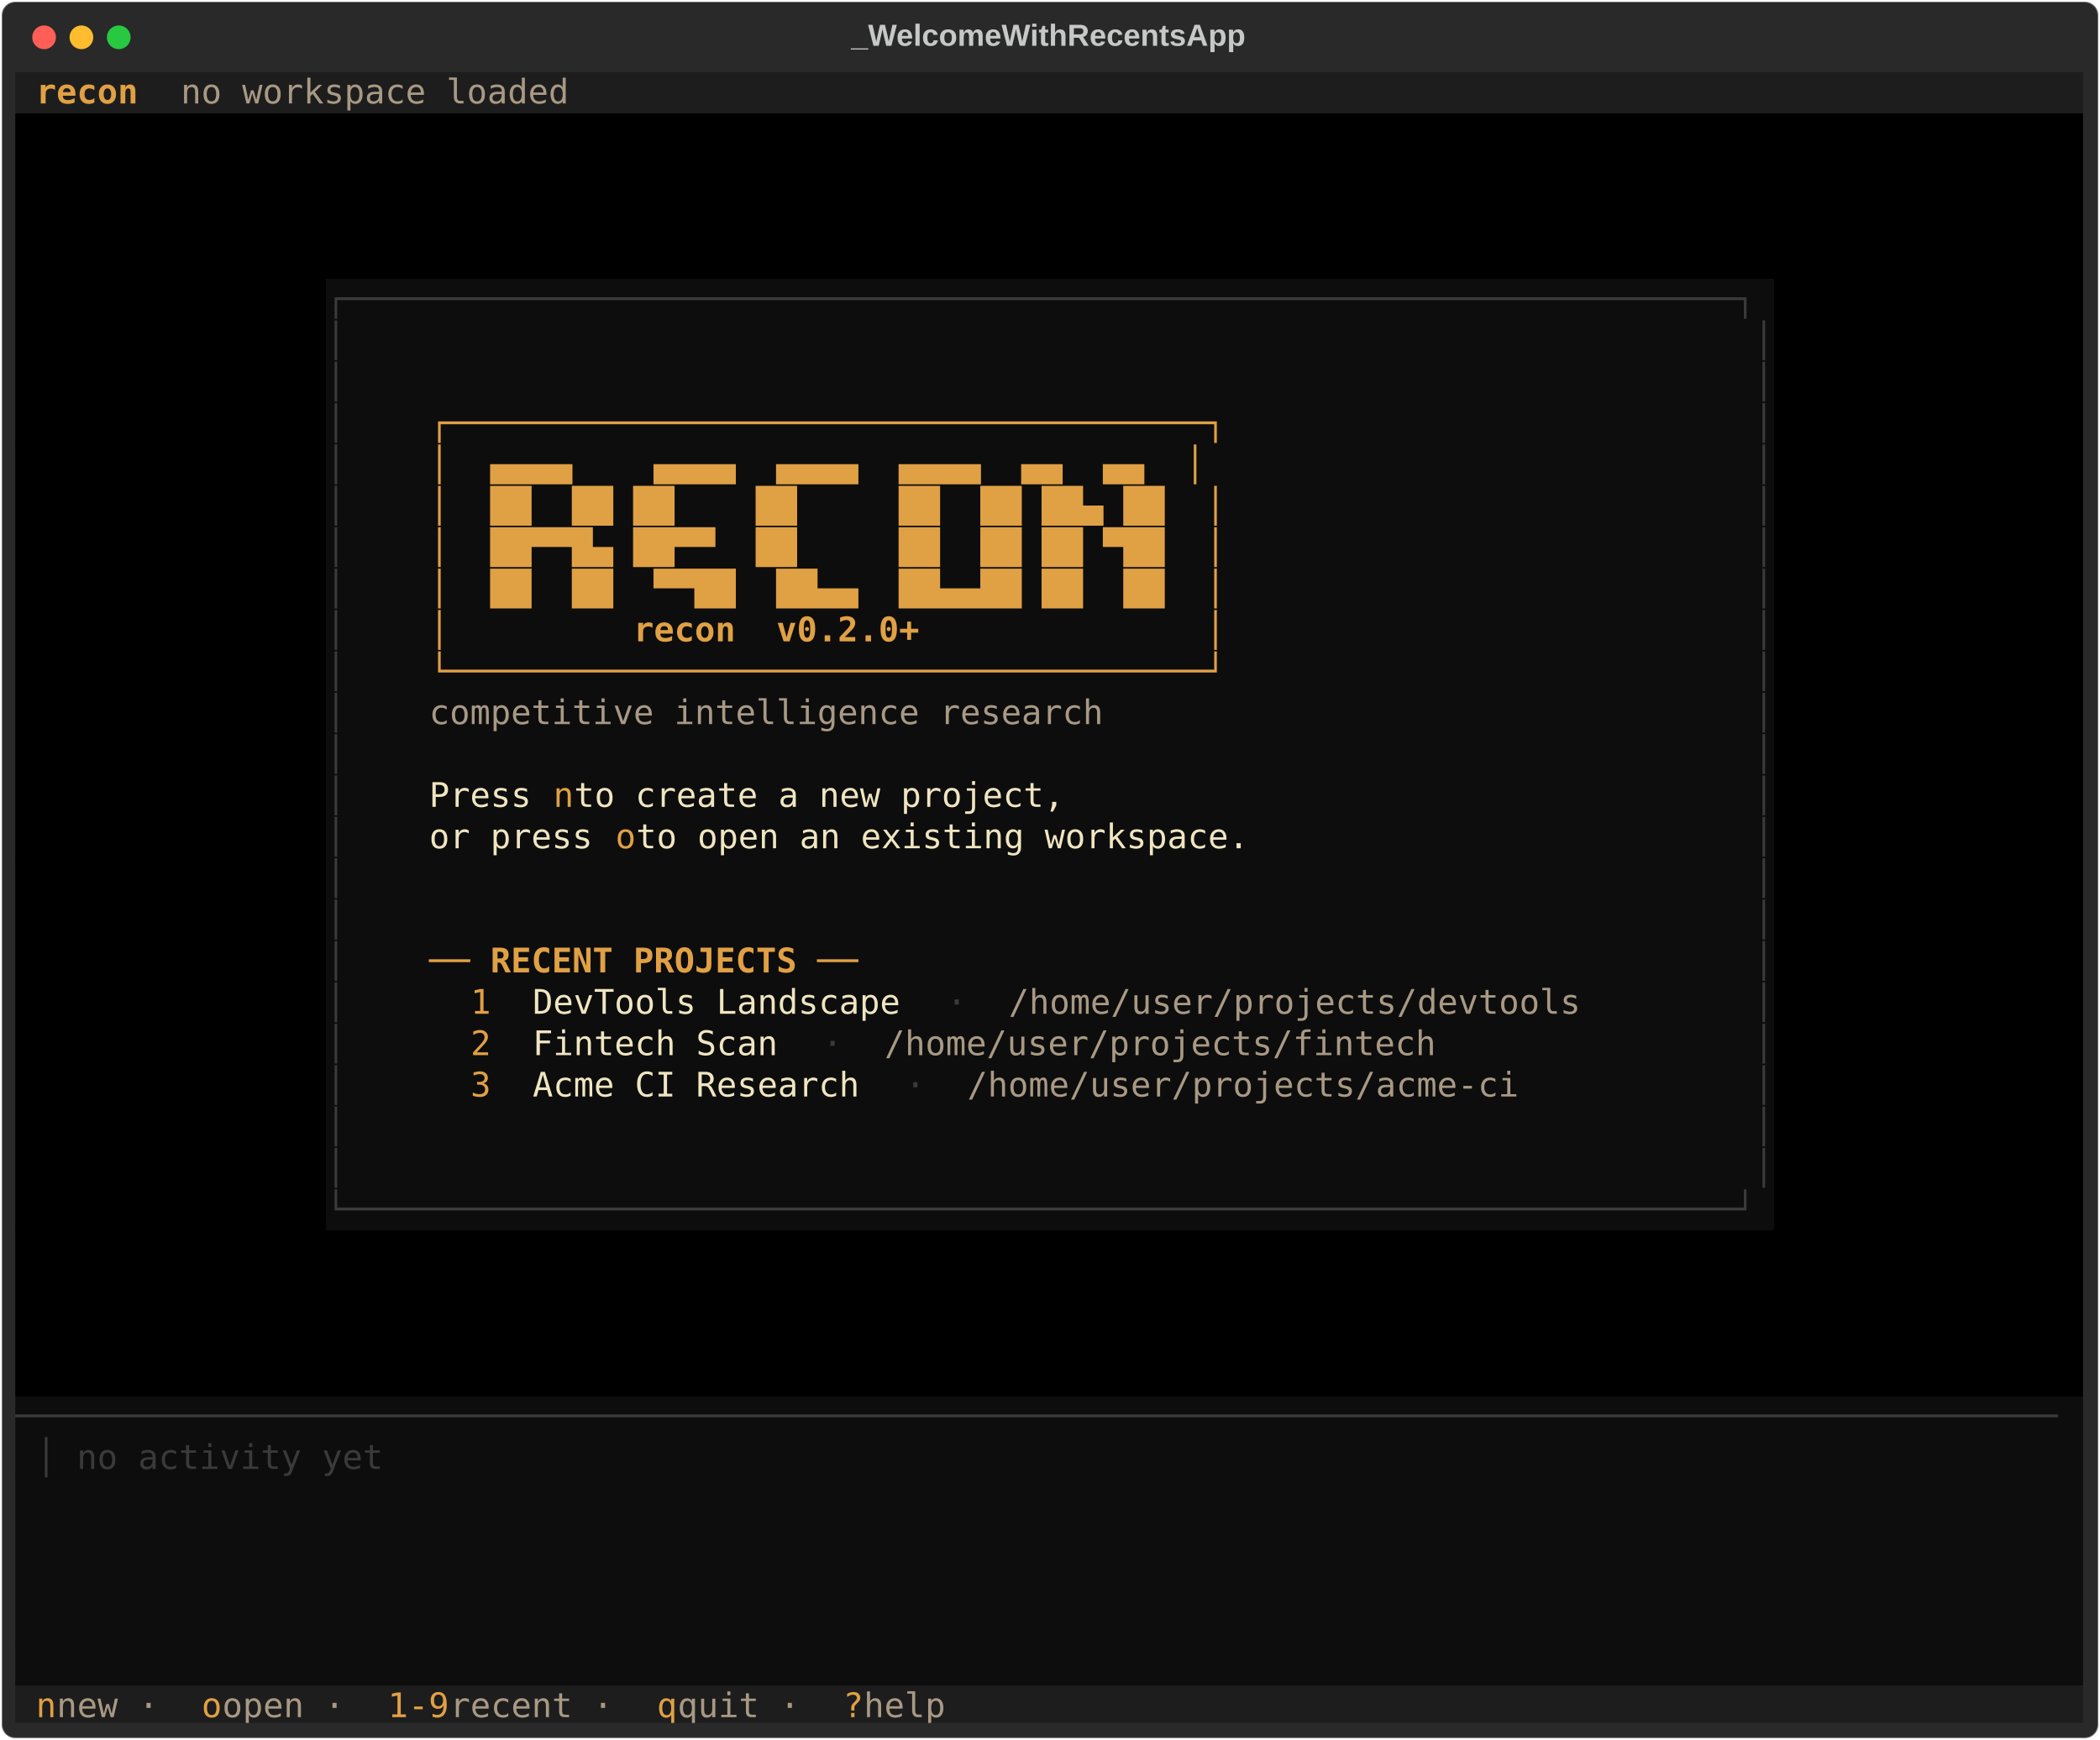
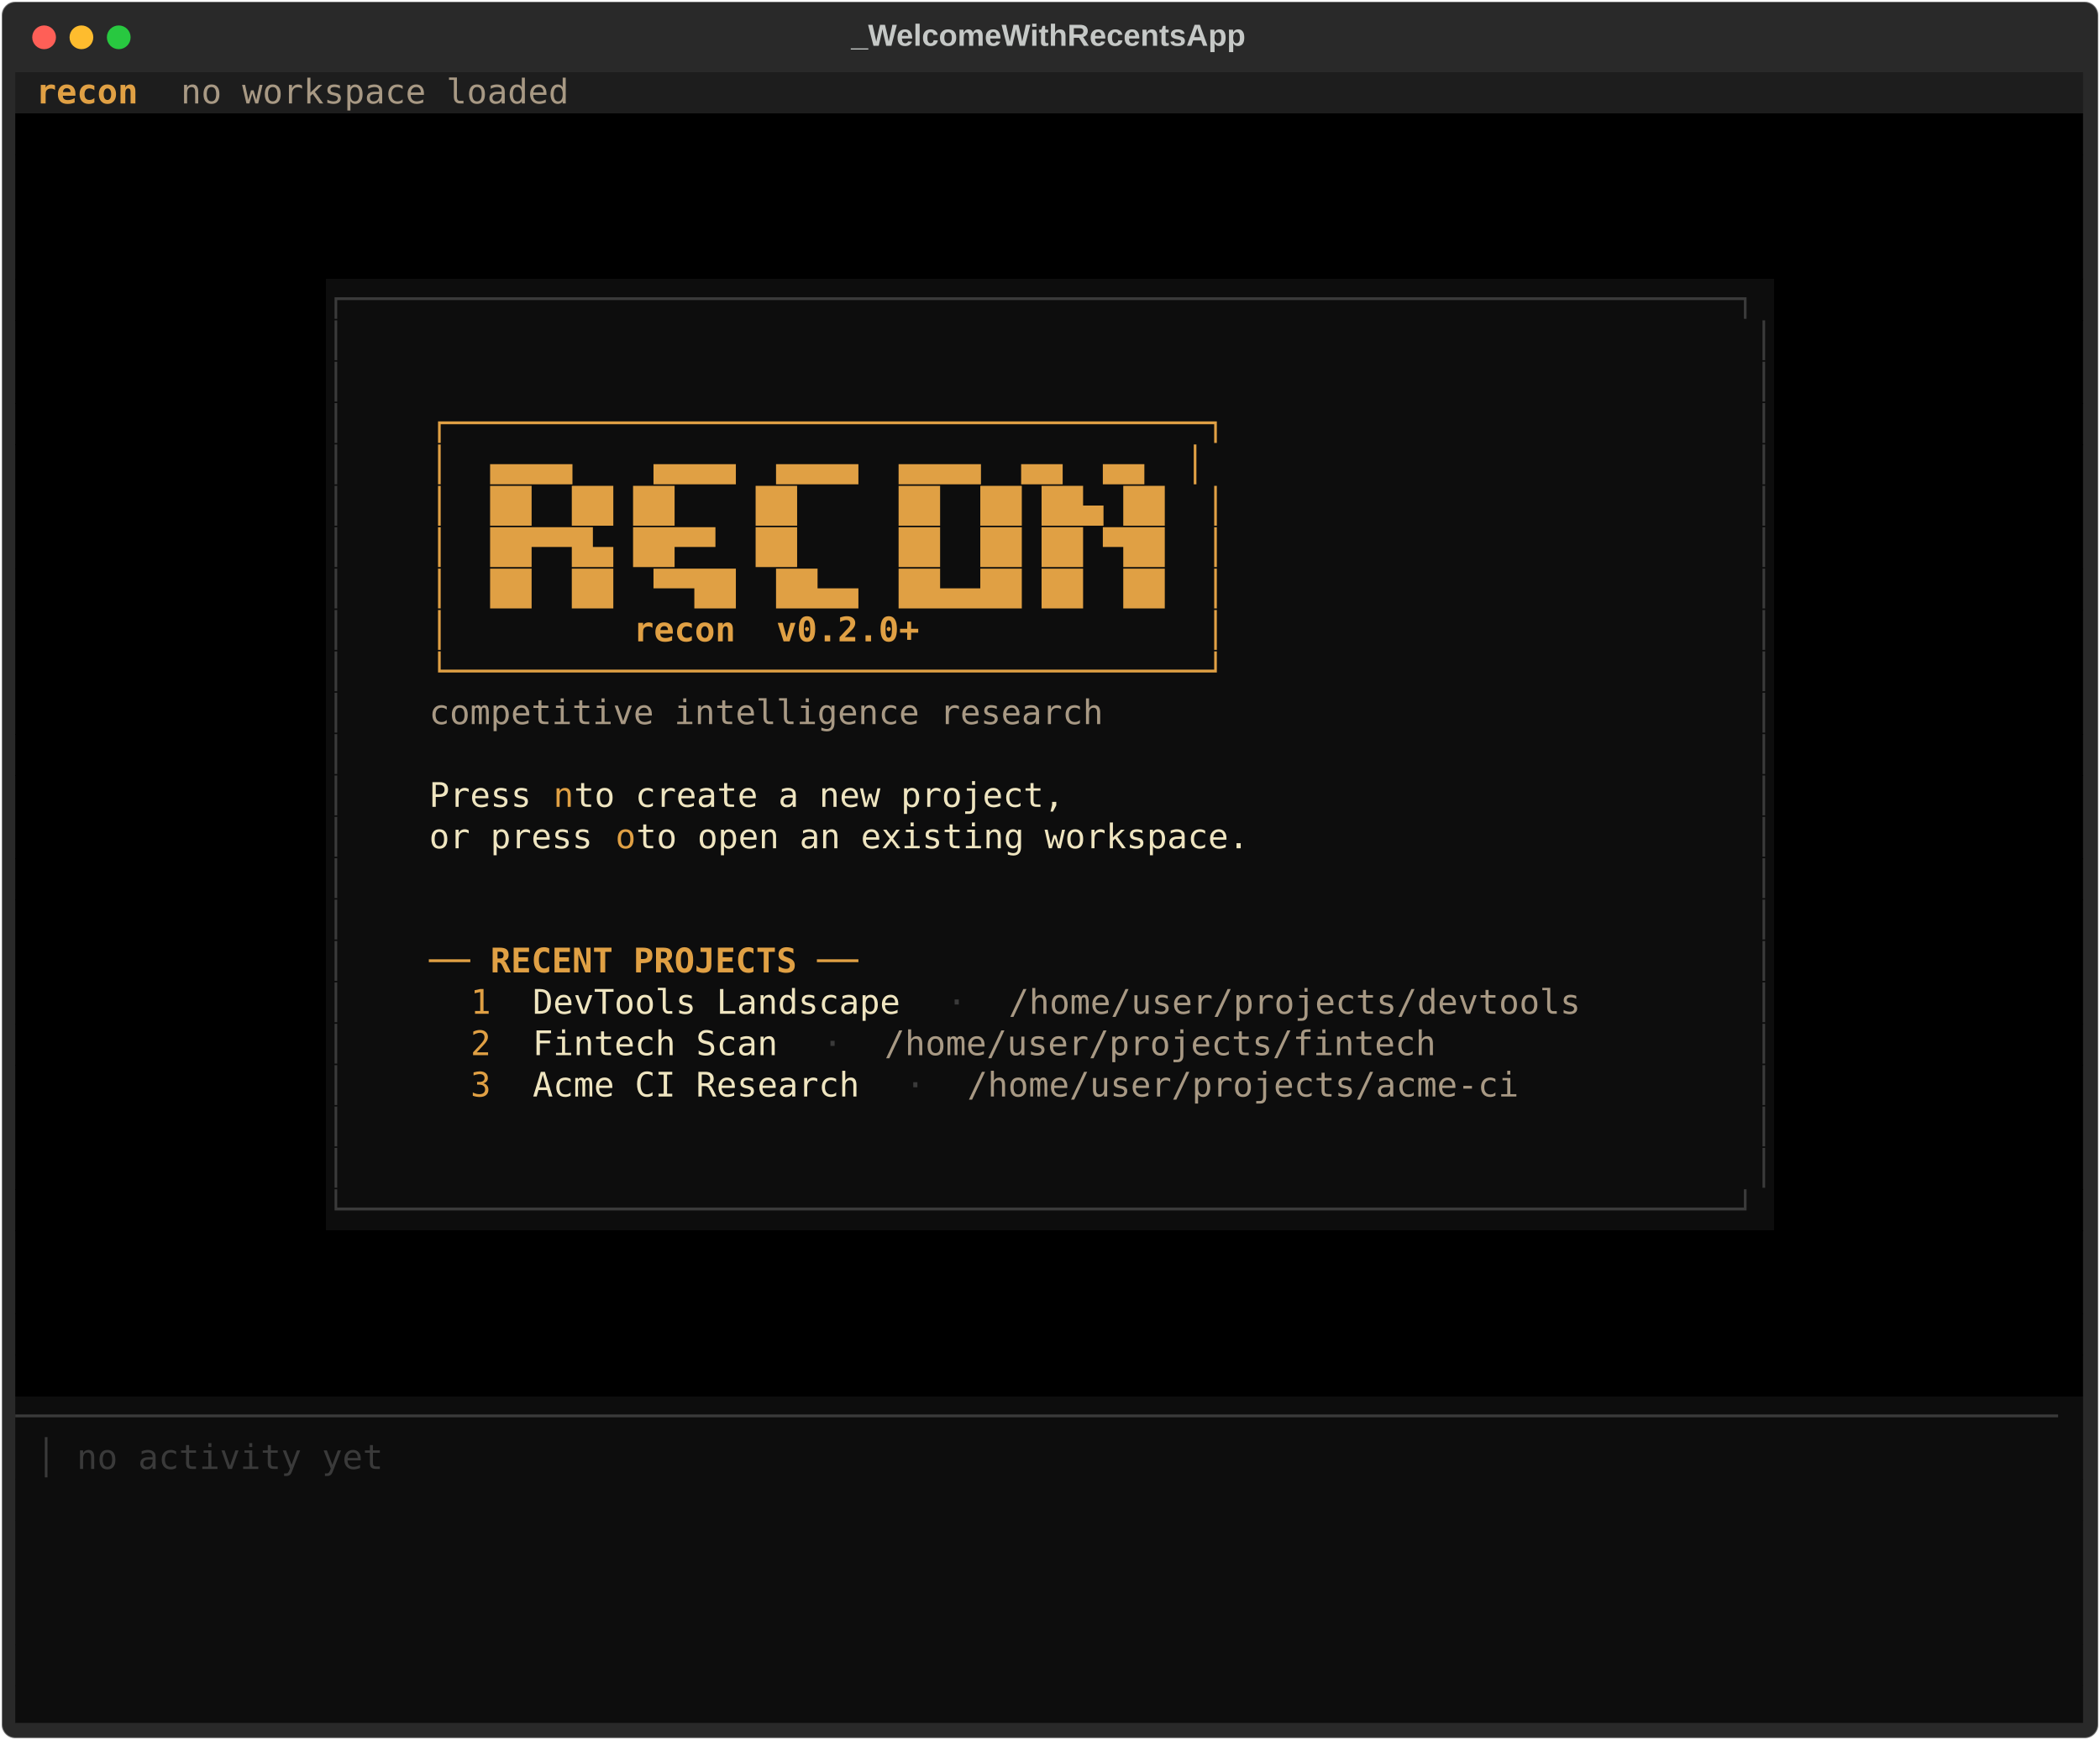
<svg xmlns="http://www.w3.org/2000/svg" class="rich-terminal" viewBox="0 0 1238 1026.0">
  <style>

    @font-face {
        font-family: "Fira Code";
        src: local("FiraCode-Regular"),
                url("https://cdnjs.cloudflare.com/ajax/libs/firacode/6.2.0/woff2/FiraCode-Regular.woff2") format("woff2"),
                url("https://cdnjs.cloudflare.com/ajax/libs/firacode/6.2.0/woff/FiraCode-Regular.woff") format("woff");
        font-style: normal;
        font-weight: 400;
    }
    @font-face {
        font-family: "Fira Code";
        src: local("FiraCode-Bold"),
                url("https://cdnjs.cloudflare.com/ajax/libs/firacode/6.2.0/woff2/FiraCode-Bold.woff2") format("woff2"),
                url("https://cdnjs.cloudflare.com/ajax/libs/firacode/6.2.0/woff/FiraCode-Bold.woff") format("woff");
        font-style: bold;
        font-weight: 700;
    }

    .terminal-matrix {
        font-family: Fira Code, monospace;
        font-size: 20px;
        line-height: 24.4px;
        font-variant-east-asian: full-width;
    }

    .terminal-title {
        font-size: 18px;
        font-weight: bold;
        font-family: arial;
    }

    .terminal-r1 { fill: #c5c8c6 }
.terminal-r2 { fill: #e0a044;font-weight: bold }
.terminal-r3 { fill: #efe5c0 }
.terminal-r4 { fill: #a89984 }
.terminal-r5 { fill: #3a3a3a }
.terminal-r6 { fill: #e0a044 }
    </style>
  <defs>
    <clipPath id="terminal-clip-terminal">
      <rect x="0" y="0" width="1219.0" height="975.0" />
    </clipPath>
    <clipPath id="terminal-line-0">
      <rect x="0" y="1.5" width="1220" height="24.65" />
    </clipPath>
    <clipPath id="terminal-line-1">
      <rect x="0" y="25.9" width="1220" height="24.65" />
    </clipPath>
    <clipPath id="terminal-line-2">
      <rect x="0" y="50.3" width="1220" height="24.65" />
    </clipPath>
    <clipPath id="terminal-line-3">
      <rect x="0" y="74.7" width="1220" height="24.65" />
    </clipPath>
    <clipPath id="terminal-line-4">
      <rect x="0" y="99.1" width="1220" height="24.65" />
    </clipPath>
    <clipPath id="terminal-line-5">
      <rect x="0" y="123.5" width="1220" height="24.65" />
    </clipPath>
    <clipPath id="terminal-line-6">
      <rect x="0" y="147.9" width="1220" height="24.65" />
    </clipPath>
    <clipPath id="terminal-line-7">
      <rect x="0" y="172.3" width="1220" height="24.65" />
    </clipPath>
    <clipPath id="terminal-line-8">
      <rect x="0" y="196.7" width="1220" height="24.65" />
    </clipPath>
    <clipPath id="terminal-line-9">
      <rect x="0" y="221.1" width="1220" height="24.65" />
    </clipPath>
    <clipPath id="terminal-line-10">
      <rect x="0" y="245.5" width="1220" height="24.65" />
    </clipPath>
    <clipPath id="terminal-line-11">
      <rect x="0" y="269.9" width="1220" height="24.65" />
    </clipPath>
    <clipPath id="terminal-line-12">
      <rect x="0" y="294.3" width="1220" height="24.65" />
    </clipPath>
    <clipPath id="terminal-line-13">
      <rect x="0" y="318.7" width="1220" height="24.65" />
    </clipPath>
    <clipPath id="terminal-line-14">
      <rect x="0" y="343.1" width="1220" height="24.65" />
    </clipPath>
    <clipPath id="terminal-line-15">
      <rect x="0" y="367.5" width="1220" height="24.65" />
    </clipPath>
    <clipPath id="terminal-line-16">
      <rect x="0" y="391.9" width="1220" height="24.65" />
    </clipPath>
    <clipPath id="terminal-line-17">
      <rect x="0" y="416.3" width="1220" height="24.65" />
    </clipPath>
    <clipPath id="terminal-line-18">
      <rect x="0" y="440.7" width="1220" height="24.65" />
    </clipPath>
    <clipPath id="terminal-line-19">
      <rect x="0" y="465.1" width="1220" height="24.65" />
    </clipPath>
    <clipPath id="terminal-line-20">
      <rect x="0" y="489.5" width="1220" height="24.65" />
    </clipPath>
    <clipPath id="terminal-line-21">
      <rect x="0" y="513.9" width="1220" height="24.65" />
    </clipPath>
    <clipPath id="terminal-line-22">
      <rect x="0" y="538.3" width="1220" height="24.65" />
    </clipPath>
    <clipPath id="terminal-line-23">
      <rect x="0" y="562.7" width="1220" height="24.65" />
    </clipPath>
    <clipPath id="terminal-line-24">
      <rect x="0" y="587.1" width="1220" height="24.65" />
    </clipPath>
    <clipPath id="terminal-line-25">
      <rect x="0" y="611.5" width="1220" height="24.65" />
    </clipPath>
    <clipPath id="terminal-line-26">
      <rect x="0" y="635.9" width="1220" height="24.65" />
    </clipPath>
    <clipPath id="terminal-line-27">
      <rect x="0" y="660.3" width="1220" height="24.65" />
    </clipPath>
    <clipPath id="terminal-line-28">
      <rect x="0" y="684.7" width="1220" height="24.65" />
    </clipPath>
    <clipPath id="terminal-line-29">
      <rect x="0" y="709.1" width="1220" height="24.65" />
    </clipPath>
    <clipPath id="terminal-line-30">
      <rect x="0" y="733.5" width="1220" height="24.65" />
    </clipPath>
    <clipPath id="terminal-line-31">
      <rect x="0" y="757.9" width="1220" height="24.65" />
    </clipPath>
    <clipPath id="terminal-line-32">
      <rect x="0" y="782.3" width="1220" height="24.65" />
    </clipPath>
    <clipPath id="terminal-line-33">
      <rect x="0" y="806.7" width="1220" height="24.65" />
    </clipPath>
    <clipPath id="terminal-line-34">
      <rect x="0" y="831.1" width="1220" height="24.65" />
    </clipPath>
    <clipPath id="terminal-line-35">
      <rect x="0" y="855.5" width="1220" height="24.65" />
    </clipPath>
    <clipPath id="terminal-line-36">
      <rect x="0" y="879.9" width="1220" height="24.65" />
    </clipPath>
    <clipPath id="terminal-line-37">
      <rect x="0" y="904.3" width="1220" height="24.65" />
    </clipPath>
    <clipPath id="terminal-line-38">
      <rect x="0" y="928.7" width="1220" height="24.65" />
    </clipPath>
  </defs>
  <rect fill="#292929" stroke="rgba(255,255,255,0.35)" stroke-width="1" x="1" y="1" width="1236" height="1024" rx="8" />
  <text class="terminal-title" fill="#c5c8c6" text-anchor="middle" x="618" y="27">_WelcomeWithRecentsApp</text>
  <g transform="translate(26,22)">
    <circle cx="0" cy="0" r="7" fill="#ff5f57" />
    <circle cx="22" cy="0" r="7" fill="#febc2e" />
    <circle cx="44" cy="0" r="7" fill="#28c840" />
  </g>
  <g transform="translate(9, 41)" clip-path="url(#terminal-clip-terminal)">
    <rect fill="#1d1d1d" x="0" y="1.5" width="12.2" height="24.65" shape-rendering="crispEdges" />
    <rect fill="#1d1d1d" x="12.2" y="1.5" width="61" height="24.65" shape-rendering="crispEdges" />
    <rect fill="#1d1d1d" x="73.2" y="1.5" width="24.4" height="24.65" shape-rendering="crispEdges" />
    <rect fill="#1d1d1d" x="97.6" y="1.5" width="231.8" height="24.65" shape-rendering="crispEdges" />
    <rect fill="#1d1d1d" x="329.4" y="1.5" width="890.6" height="24.65" shape-rendering="crispEdges" />
    <rect fill="#000000" x="0" y="25.9" width="1220" height="24.65" shape-rendering="crispEdges" />
    <rect fill="#000000" x="0" y="50.3" width="1220" height="24.65" shape-rendering="crispEdges" />
    <rect fill="#000000" x="0" y="74.7" width="1220" height="24.65" shape-rendering="crispEdges" />
    <rect fill="#000000" x="0" y="99.1" width="1220" height="24.65" shape-rendering="crispEdges" />
    <rect fill="#000000" x="0" y="123.5" width="183" height="24.65" shape-rendering="crispEdges" />
    <rect fill="#0d0d0d" x="183" y="123.5" width="854" height="24.65" shape-rendering="crispEdges" />
    <rect fill="#000000" x="1037" y="123.5" width="183" height="24.65" shape-rendering="crispEdges" />
    <rect fill="#000000" x="0" y="147.9" width="183" height="24.65" shape-rendering="crispEdges" />
    <rect fill="#0d0d0d" x="183" y="147.9" width="12.2" height="24.65" shape-rendering="crispEdges" />
    <rect fill="#0d0d0d" x="195.2" y="147.9" width="829.6" height="24.65" shape-rendering="crispEdges" />
    <rect fill="#0d0d0d" x="1024.8" y="147.9" width="12.2" height="24.65" shape-rendering="crispEdges" />
    <rect fill="#000000" x="1037" y="147.9" width="183" height="24.65" shape-rendering="crispEdges" />
    <rect fill="#000000" x="0" y="172.3" width="183" height="24.65" shape-rendering="crispEdges" />
    <rect fill="#0d0d0d" x="183" y="172.3" width="12.2" height="24.65" shape-rendering="crispEdges" />
    <rect fill="#0d0d0d" x="195.2" y="172.3" width="829.6" height="24.65" shape-rendering="crispEdges" />
    <rect fill="#0d0d0d" x="1024.8" y="172.3" width="12.2" height="24.65" shape-rendering="crispEdges" />
    <rect fill="#000000" x="1037" y="172.3" width="183" height="24.65" shape-rendering="crispEdges" />
    <rect fill="#000000" x="0" y="196.7" width="183" height="24.65" shape-rendering="crispEdges" />
    <rect fill="#0d0d0d" x="183" y="196.7" width="12.2" height="24.65" shape-rendering="crispEdges" />
    <rect fill="#0d0d0d" x="195.2" y="196.7" width="48.8" height="24.65" shape-rendering="crispEdges" />
    <rect fill="#0d0d0d" x="244" y="196.7" width="475.8" height="24.65" shape-rendering="crispEdges" />
    <rect fill="#0d0d0d" x="719.8" y="196.7" width="305" height="24.65" shape-rendering="crispEdges" />
    <rect fill="#0d0d0d" x="1024.8" y="196.7" width="12.2" height="24.65" shape-rendering="crispEdges" />
    <rect fill="#000000" x="1037" y="196.7" width="183" height="24.65" shape-rendering="crispEdges" />
    <rect fill="#000000" x="0" y="221.1" width="183" height="24.65" shape-rendering="crispEdges" />
    <rect fill="#0d0d0d" x="183" y="221.1" width="12.2" height="24.65" shape-rendering="crispEdges" />
    <rect fill="#0d0d0d" x="195.2" y="221.1" width="48.8" height="24.65" shape-rendering="crispEdges" />
    <rect fill="#0d0d0d" x="244" y="221.1" width="463.6" height="24.65" shape-rendering="crispEdges" />
    <rect fill="#0d0d0d" x="707.6" y="221.1" width="317.2" height="24.65" shape-rendering="crispEdges" />
    <rect fill="#0d0d0d" x="1024.8" y="221.1" width="12.2" height="24.65" shape-rendering="crispEdges" />
    <rect fill="#000000" x="1037" y="221.1" width="183" height="24.65" shape-rendering="crispEdges" />
    <rect fill="#000000" x="0" y="245.5" width="183" height="24.65" shape-rendering="crispEdges" />
    <rect fill="#0d0d0d" x="183" y="245.5" width="12.2" height="24.65" shape-rendering="crispEdges" />
    <rect fill="#0d0d0d" x="195.2" y="245.5" width="48.8" height="24.65" shape-rendering="crispEdges" />
    <rect fill="#0d0d0d" x="244" y="245.5" width="475.8" height="24.65" shape-rendering="crispEdges" />
    <rect fill="#0d0d0d" x="719.8" y="245.5" width="305" height="24.65" shape-rendering="crispEdges" />
    <rect fill="#0d0d0d" x="1024.8" y="245.5" width="12.2" height="24.65" shape-rendering="crispEdges" />
    <rect fill="#000000" x="1037" y="245.5" width="183" height="24.65" shape-rendering="crispEdges" />
    <rect fill="#000000" x="0" y="269.9" width="183" height="24.65" shape-rendering="crispEdges" />
    <rect fill="#0d0d0d" x="183" y="269.9" width="12.2" height="24.65" shape-rendering="crispEdges" />
    <rect fill="#0d0d0d" x="195.2" y="269.9" width="48.8" height="24.65" shape-rendering="crispEdges" />
    <rect fill="#0d0d0d" x="244" y="269.9" width="475.8" height="24.65" shape-rendering="crispEdges" />
    <rect fill="#0d0d0d" x="719.8" y="269.9" width="305" height="24.65" shape-rendering="crispEdges" />
    <rect fill="#0d0d0d" x="1024.8" y="269.9" width="12.2" height="24.65" shape-rendering="crispEdges" />
    <rect fill="#000000" x="1037" y="269.9" width="183" height="24.65" shape-rendering="crispEdges" />
    <rect fill="#000000" x="0" y="294.3" width="183" height="24.65" shape-rendering="crispEdges" />
    <rect fill="#0d0d0d" x="183" y="294.3" width="12.2" height="24.65" shape-rendering="crispEdges" />
    <rect fill="#0d0d0d" x="195.2" y="294.3" width="48.8" height="24.65" shape-rendering="crispEdges" />
    <rect fill="#0d0d0d" x="244" y="294.3" width="475.8" height="24.65" shape-rendering="crispEdges" />
    <rect fill="#0d0d0d" x="719.8" y="294.3" width="305" height="24.65" shape-rendering="crispEdges" />
    <rect fill="#0d0d0d" x="1024.8" y="294.3" width="12.2" height="24.65" shape-rendering="crispEdges" />
    <rect fill="#000000" x="1037" y="294.3" width="183" height="24.65" shape-rendering="crispEdges" />
    <rect fill="#000000" x="0" y="318.7" width="183" height="24.65" shape-rendering="crispEdges" />
    <rect fill="#0d0d0d" x="183" y="318.7" width="12.2" height="24.65" shape-rendering="crispEdges" />
    <rect fill="#0d0d0d" x="195.2" y="318.7" width="48.8" height="24.65" shape-rendering="crispEdges" />
    <rect fill="#0d0d0d" x="244" y="318.7" width="475.8" height="24.65" shape-rendering="crispEdges" />
    <rect fill="#0d0d0d" x="719.8" y="318.7" width="305" height="24.65" shape-rendering="crispEdges" />
    <rect fill="#0d0d0d" x="1024.8" y="318.7" width="12.2" height="24.65" shape-rendering="crispEdges" />
    <rect fill="#000000" x="1037" y="318.7" width="183" height="24.65" shape-rendering="crispEdges" />
    <rect fill="#000000" x="0" y="343.1" width="183" height="24.65" shape-rendering="crispEdges" />
    <rect fill="#0d0d0d" x="183" y="343.1" width="12.2" height="24.65" shape-rendering="crispEdges" />
    <rect fill="#0d0d0d" x="195.2" y="343.1" width="48.8" height="24.65" shape-rendering="crispEdges" />
    <rect fill="#0d0d0d" x="244" y="343.1" width="475.8" height="24.65" shape-rendering="crispEdges" />
    <rect fill="#0d0d0d" x="719.8" y="343.1" width="305" height="24.65" shape-rendering="crispEdges" />
    <rect fill="#0d0d0d" x="1024.8" y="343.1" width="12.2" height="24.65" shape-rendering="crispEdges" />
    <rect fill="#000000" x="1037" y="343.1" width="183" height="24.65" shape-rendering="crispEdges" />
    <rect fill="#000000" x="0" y="367.5" width="183" height="24.65" shape-rendering="crispEdges" />
    <rect fill="#0d0d0d" x="183" y="367.5" width="12.2" height="24.65" shape-rendering="crispEdges" />
    <rect fill="#0d0d0d" x="195.2" y="367.5" width="48.8" height="24.65" shape-rendering="crispEdges" />
    <rect fill="#0d0d0d" x="244" y="367.5" width="402.6" height="24.65" shape-rendering="crispEdges" />
    <rect fill="#0d0d0d" x="646.6" y="367.5" width="378.2" height="24.65" shape-rendering="crispEdges" />
    <rect fill="#0d0d0d" x="1024.8" y="367.5" width="12.2" height="24.65" shape-rendering="crispEdges" />
    <rect fill="#000000" x="1037" y="367.5" width="183" height="24.65" shape-rendering="crispEdges" />
    <rect fill="#000000" x="0" y="391.9" width="183" height="24.65" shape-rendering="crispEdges" />
    <rect fill="#0d0d0d" x="183" y="391.9" width="12.2" height="24.65" shape-rendering="crispEdges" />
    <rect fill="#0d0d0d" x="195.2" y="391.9" width="48.8" height="24.65" shape-rendering="crispEdges" />
    <rect fill="#0d0d0d" x="244" y="391.9" width="0" height="24.65" shape-rendering="crispEdges" />
    <rect fill="#0d0d0d" x="244" y="391.9" width="780.8" height="24.65" shape-rendering="crispEdges" />
    <rect fill="#0d0d0d" x="1024.8" y="391.9" width="12.2" height="24.65" shape-rendering="crispEdges" />
    <rect fill="#000000" x="1037" y="391.9" width="183" height="24.65" shape-rendering="crispEdges" />
    <rect fill="#000000" x="0" y="416.3" width="183" height="24.65" shape-rendering="crispEdges" />
    <rect fill="#0d0d0d" x="183" y="416.3" width="12.2" height="24.65" shape-rendering="crispEdges" />
    <rect fill="#0d0d0d" x="195.2" y="416.3" width="48.8" height="24.65" shape-rendering="crispEdges" />
    <rect fill="#0d0d0d" x="244" y="416.3" width="73.2" height="24.65" shape-rendering="crispEdges" />
    <rect fill="#0d0d0d" x="317.2" y="416.3" width="12.2" height="24.65" shape-rendering="crispEdges" />
    <rect fill="#0d0d0d" x="329.4" y="416.3" width="305" height="24.65" shape-rendering="crispEdges" />
    <rect fill="#0d0d0d" x="634.4" y="416.3" width="390.4" height="24.65" shape-rendering="crispEdges" />
    <rect fill="#0d0d0d" x="1024.8" y="416.3" width="12.2" height="24.65" shape-rendering="crispEdges" />
    <rect fill="#000000" x="1037" y="416.3" width="183" height="24.65" shape-rendering="crispEdges" />
    <rect fill="#000000" x="0" y="440.7" width="183" height="24.65" shape-rendering="crispEdges" />
    <rect fill="#0d0d0d" x="183" y="440.7" width="12.2" height="24.65" shape-rendering="crispEdges" />
    <rect fill="#0d0d0d" x="195.2" y="440.7" width="48.8" height="24.65" shape-rendering="crispEdges" />
    <rect fill="#0d0d0d" x="244" y="440.7" width="109.8" height="24.65" shape-rendering="crispEdges" />
    <rect fill="#0d0d0d" x="353.8" y="440.7" width="12.2" height="24.65" shape-rendering="crispEdges" />
    <rect fill="#0d0d0d" x="366" y="440.7" width="378.2" height="24.65" shape-rendering="crispEdges" />
    <rect fill="#0d0d0d" x="744.2" y="440.7" width="280.6" height="24.65" shape-rendering="crispEdges" />
    <rect fill="#0d0d0d" x="1024.8" y="440.7" width="12.2" height="24.65" shape-rendering="crispEdges" />
    <rect fill="#000000" x="1037" y="440.7" width="183" height="24.65" shape-rendering="crispEdges" />
    <rect fill="#000000" x="0" y="465.1" width="183" height="24.65" shape-rendering="crispEdges" />
    <rect fill="#0d0d0d" x="183" y="465.1" width="12.2" height="24.65" shape-rendering="crispEdges" />
    <rect fill="#0d0d0d" x="195.2" y="465.1" width="48.8" height="24.65" shape-rendering="crispEdges" />
    <rect fill="#0d0d0d" x="244" y="465.1" width="0" height="24.65" shape-rendering="crispEdges" />
    <rect fill="#0d0d0d" x="244" y="465.1" width="780.8" height="24.65" shape-rendering="crispEdges" />
    <rect fill="#0d0d0d" x="1024.8" y="465.1" width="12.2" height="24.65" shape-rendering="crispEdges" />
    <rect fill="#000000" x="1037" y="465.1" width="183" height="24.65" shape-rendering="crispEdges" />
    <rect fill="#000000" x="0" y="489.5" width="183" height="24.65" shape-rendering="crispEdges" />
    <rect fill="#0d0d0d" x="183" y="489.5" width="12.2" height="24.65" shape-rendering="crispEdges" />
    <rect fill="#0d0d0d" x="195.2" y="489.5" width="829.6" height="24.65" shape-rendering="crispEdges" />
    <rect fill="#0d0d0d" x="1024.8" y="489.5" width="12.2" height="24.65" shape-rendering="crispEdges" />
    <rect fill="#000000" x="1037" y="489.5" width="183" height="24.65" shape-rendering="crispEdges" />
    <rect fill="#000000" x="0" y="513.9" width="183" height="24.65" shape-rendering="crispEdges" />
    <rect fill="#0d0d0d" x="183" y="513.9" width="12.2" height="24.65" shape-rendering="crispEdges" />
    <rect fill="#0d0d0d" x="195.2" y="513.9" width="48.8" height="24.65" shape-rendering="crispEdges" />
    <rect fill="#0d0d0d" x="244" y="513.9" width="256.2" height="24.65" shape-rendering="crispEdges" />
    <rect fill="#0d0d0d" x="500.2" y="513.9" width="524.6" height="24.65" shape-rendering="crispEdges" />
    <rect fill="#0d0d0d" x="1024.8" y="513.9" width="12.2" height="24.65" shape-rendering="crispEdges" />
    <rect fill="#000000" x="1037" y="513.9" width="183" height="24.65" shape-rendering="crispEdges" />
    <rect fill="#000000" x="0" y="538.3" width="183" height="24.65" shape-rendering="crispEdges" />
    <rect fill="#0d0d0d" x="183" y="538.3" width="12.2" height="24.65" shape-rendering="crispEdges" />
    <rect fill="#0d0d0d" x="195.2" y="538.3" width="48.8" height="24.65" shape-rendering="crispEdges" />
    <rect fill="#0d0d0d" x="244" y="538.3" width="24.4" height="24.65" shape-rendering="crispEdges" />
    <rect fill="#0d0d0d" x="268.4" y="538.3" width="12.2" height="24.65" shape-rendering="crispEdges" />
    <rect fill="#0d0d0d" x="280.6" y="538.3" width="24.4" height="24.65" shape-rendering="crispEdges" />
    <rect fill="#0d0d0d" x="305" y="538.3" width="219.6" height="24.65" shape-rendering="crispEdges" />
    <rect fill="#0d0d0d" x="524.6" y="538.3" width="24.4" height="24.65" shape-rendering="crispEdges" />
    <rect fill="#0d0d0d" x="549" y="538.3" width="12.2" height="24.65" shape-rendering="crispEdges" />
    <rect fill="#0d0d0d" x="561.2" y="538.3" width="24.4" height="24.65" shape-rendering="crispEdges" />
    <rect fill="#0d0d0d" x="585.6" y="538.3" width="341.6" height="24.65" shape-rendering="crispEdges" />
    <rect fill="#0d0d0d" x="927.2" y="538.3" width="97.6" height="24.65" shape-rendering="crispEdges" />
    <rect fill="#0d0d0d" x="1024.8" y="538.3" width="12.2" height="24.65" shape-rendering="crispEdges" />
    <rect fill="#000000" x="1037" y="538.3" width="183" height="24.65" shape-rendering="crispEdges" />
    <rect fill="#000000" x="0" y="562.7" width="183" height="24.65" shape-rendering="crispEdges" />
    <rect fill="#0d0d0d" x="183" y="562.7" width="12.2" height="24.65" shape-rendering="crispEdges" />
    <rect fill="#0d0d0d" x="195.2" y="562.7" width="48.8" height="24.65" shape-rendering="crispEdges" />
    <rect fill="#0d0d0d" x="244" y="562.7" width="24.4" height="24.65" shape-rendering="crispEdges" />
    <rect fill="#0d0d0d" x="268.4" y="562.7" width="12.2" height="24.65" shape-rendering="crispEdges" />
    <rect fill="#0d0d0d" x="280.6" y="562.7" width="24.4" height="24.65" shape-rendering="crispEdges" />
    <rect fill="#0d0d0d" x="305" y="562.7" width="146.4" height="24.65" shape-rendering="crispEdges" />
    <rect fill="#0d0d0d" x="451.4" y="562.7" width="24.4" height="24.65" shape-rendering="crispEdges" />
    <rect fill="#0d0d0d" x="475.8" y="562.7" width="12.2" height="24.65" shape-rendering="crispEdges" />
    <rect fill="#0d0d0d" x="488" y="562.7" width="24.4" height="24.65" shape-rendering="crispEdges" />
    <rect fill="#0d0d0d" x="512.4" y="562.7" width="329.4" height="24.65" shape-rendering="crispEdges" />
    <rect fill="#0d0d0d" x="841.8" y="562.7" width="183" height="24.65" shape-rendering="crispEdges" />
    <rect fill="#0d0d0d" x="1024.8" y="562.7" width="12.2" height="24.65" shape-rendering="crispEdges" />
    <rect fill="#000000" x="1037" y="562.7" width="183" height="24.65" shape-rendering="crispEdges" />
    <rect fill="#000000" x="0" y="587.1" width="183" height="24.65" shape-rendering="crispEdges" />
    <rect fill="#0d0d0d" x="183" y="587.1" width="12.2" height="24.65" shape-rendering="crispEdges" />
    <rect fill="#0d0d0d" x="195.2" y="587.1" width="48.8" height="24.65" shape-rendering="crispEdges" />
    <rect fill="#0d0d0d" x="244" y="587.1" width="24.4" height="24.65" shape-rendering="crispEdges" />
    <rect fill="#0d0d0d" x="268.4" y="587.1" width="12.2" height="24.65" shape-rendering="crispEdges" />
    <rect fill="#0d0d0d" x="280.6" y="587.1" width="24.4" height="24.65" shape-rendering="crispEdges" />
    <rect fill="#0d0d0d" x="305" y="587.1" width="195.2" height="24.65" shape-rendering="crispEdges" />
    <rect fill="#0d0d0d" x="500.2" y="587.1" width="24.4" height="24.65" shape-rendering="crispEdges" />
    <rect fill="#0d0d0d" x="524.6" y="587.1" width="12.2" height="24.65" shape-rendering="crispEdges" />
    <rect fill="#0d0d0d" x="536.8" y="587.1" width="24.4" height="24.65" shape-rendering="crispEdges" />
    <rect fill="#0d0d0d" x="561.2" y="587.1" width="329.4" height="24.65" shape-rendering="crispEdges" />
    <rect fill="#0d0d0d" x="890.6" y="587.1" width="134.2" height="24.65" shape-rendering="crispEdges" />
    <rect fill="#0d0d0d" x="1024.8" y="587.1" width="12.2" height="24.65" shape-rendering="crispEdges" />
    <rect fill="#000000" x="1037" y="587.1" width="183" height="24.65" shape-rendering="crispEdges" />
    <rect fill="#000000" x="0" y="611.5" width="183" height="24.65" shape-rendering="crispEdges" />
    <rect fill="#0d0d0d" x="183" y="611.5" width="12.2" height="24.65" shape-rendering="crispEdges" />
    <rect fill="#0d0d0d" x="195.2" y="611.5" width="829.6" height="24.65" shape-rendering="crispEdges" />
    <rect fill="#0d0d0d" x="1024.8" y="611.5" width="12.2" height="24.65" shape-rendering="crispEdges" />
    <rect fill="#000000" x="1037" y="611.5" width="183" height="24.65" shape-rendering="crispEdges" />
    <rect fill="#000000" x="0" y="635.9" width="183" height="24.65" shape-rendering="crispEdges" />
    <rect fill="#0d0d0d" x="183" y="635.9" width="12.2" height="24.65" shape-rendering="crispEdges" />
    <rect fill="#0d0d0d" x="195.2" y="635.9" width="829.6" height="24.65" shape-rendering="crispEdges" />
    <rect fill="#0d0d0d" x="1024.8" y="635.9" width="12.2" height="24.65" shape-rendering="crispEdges" />
    <rect fill="#000000" x="1037" y="635.9" width="183" height="24.65" shape-rendering="crispEdges" />
    <rect fill="#000000" x="0" y="660.3" width="183" height="24.65" shape-rendering="crispEdges" />
    <rect fill="#0d0d0d" x="183" y="660.3" width="854" height="24.65" shape-rendering="crispEdges" />
    <rect fill="#000000" x="1037" y="660.3" width="183" height="24.65" shape-rendering="crispEdges" />
    <rect fill="#000000" x="0" y="684.7" width="1220" height="24.65" shape-rendering="crispEdges" />
    <rect fill="#000000" x="0" y="709.1" width="1220" height="24.65" shape-rendering="crispEdges" />
    <rect fill="#000000" x="0" y="733.5" width="1220" height="24.65" shape-rendering="crispEdges" />
    <rect fill="#000000" x="0" y="757.9" width="1220" height="24.65" shape-rendering="crispEdges" />
    <rect fill="#0d0d0d" x="0" y="782.3" width="1220" height="24.65" shape-rendering="crispEdges" />
    <rect fill="#0d0d0d" x="0" y="806.7" width="12.2" height="24.65" shape-rendering="crispEdges" />
    <rect fill="#0d0d0d" x="12.2" y="806.7" width="207.4" height="24.65" shape-rendering="crispEdges" />
    <rect fill="#0d0d0d" x="219.6" y="806.7" width="1000.4" height="24.65" shape-rendering="crispEdges" />
    <rect fill="#0d0d0d" x="0" y="831.1" width="12.2" height="24.65" shape-rendering="crispEdges" />
    <rect fill="#0d0d0d" x="12.2" y="831.1" width="1195.6" height="24.65" shape-rendering="crispEdges" />
    <rect fill="#0d0d0d" x="1207.8" y="831.1" width="12.2" height="24.65" shape-rendering="crispEdges" />
    <rect fill="#0d0d0d" x="0" y="855.5" width="12.2" height="24.65" shape-rendering="crispEdges" />
    <rect fill="#0d0d0d" x="12.2" y="855.5" width="1195.6" height="24.65" shape-rendering="crispEdges" />
    <rect fill="#0d0d0d" x="1207.8" y="855.5" width="12.2" height="24.65" shape-rendering="crispEdges" />
    <rect fill="#0d0d0d" x="0" y="879.9" width="12.2" height="24.65" shape-rendering="crispEdges" />
    <rect fill="#0d0d0d" x="12.2" y="879.9" width="1195.6" height="24.65" shape-rendering="crispEdges" />
    <rect fill="#0d0d0d" x="1207.8" y="879.9" width="12.2" height="24.65" shape-rendering="crispEdges" />
    <rect fill="#0d0d0d" x="0" y="904.3" width="12.2" height="24.65" shape-rendering="crispEdges" />
    <rect fill="#0d0d0d" x="12.2" y="904.3" width="1195.6" height="24.65" shape-rendering="crispEdges" />
    <rect fill="#0d0d0d" x="1207.8" y="904.3" width="12.2" height="24.65" shape-rendering="crispEdges" />
    <rect fill="#0d0d0d" x="0" y="928.7" width="12.2" height="24.65" shape-rendering="crispEdges" />
    <rect fill="#0d0d0d" x="12.2" y="928.7" width="1195.6" height="24.65" shape-rendering="crispEdges" />
    <rect fill="#0d0d0d" x="1207.8" y="928.7" width="12.2" height="24.65" shape-rendering="crispEdges" />
-     <rect fill="#1d1d1d" x="0" y="953.1" width="12.2" height="24.65" shape-rendering="crispEdges" />
-     <rect fill="#1d1d1d" x="12.2" y="953.1" width="12.2" height="24.65" shape-rendering="crispEdges" />
-     <rect fill="#1d1d1d" x="24.4" y="953.1" width="85.4" height="24.65" shape-rendering="crispEdges" />
-     <rect fill="#1d1d1d" x="109.8" y="953.1" width="12.2" height="24.65" shape-rendering="crispEdges" />
-     <rect fill="#1d1d1d" x="122" y="953.1" width="97.6" height="24.65" shape-rendering="crispEdges" />
-     <rect fill="#1d1d1d" x="219.6" y="953.1" width="36.6" height="24.65" shape-rendering="crispEdges" />
-     <rect fill="#1d1d1d" x="256.2" y="953.1" width="122" height="24.65" shape-rendering="crispEdges" />
-     <rect fill="#1d1d1d" x="378.2" y="953.1" width="12.2" height="24.65" shape-rendering="crispEdges" />
-     <rect fill="#1d1d1d" x="390.4" y="953.1" width="97.6" height="24.65" shape-rendering="crispEdges" />
-     <rect fill="#1d1d1d" x="488" y="953.1" width="12.2" height="24.65" shape-rendering="crispEdges" />
-     <rect fill="#1d1d1d" x="500.2" y="953.1" width="61" height="24.65" shape-rendering="crispEdges" />
-     <rect fill="#1d1d1d" x="561.2" y="953.1" width="658.8" height="24.65" shape-rendering="crispEdges" />
+     <rect fill="#0d0d0d" x="0" y="953.1" width="12.2" height="24.65" shape-rendering="crispEdges" />
+     <rect fill="#0d0d0d" x="12.2" y="953.1" width="1195.6" height="24.65" shape-rendering="crispEdges" />
+     <rect fill="#0d0d0d" x="1207.8" y="953.1" width="12.2" height="24.65" shape-rendering="crispEdges" />
    <g class="terminal-matrix">
      <text class="terminal-r2" x="12.2" y="20" textLength="61" clip-path="url(#terminal-line-0)">recon</text>
      <text class="terminal-r4" x="97.6" y="20" textLength="231.8" clip-path="url(#terminal-line-0)">no workspace loaded</text>
      <text class="terminal-r1" x="1220" y="20" textLength="12.2" clip-path="url(#terminal-line-0)">
</text>
      <text class="terminal-r1" x="1220" y="44.4" textLength="12.2" clip-path="url(#terminal-line-1)">
</text>
      <text class="terminal-r1" x="1220" y="68.8" textLength="12.2" clip-path="url(#terminal-line-2)">
</text>
      <text class="terminal-r1" x="1220" y="93.2" textLength="12.2" clip-path="url(#terminal-line-3)">
</text>
      <text class="terminal-r1" x="1220" y="117.6" textLength="12.2" clip-path="url(#terminal-line-4)">
</text>
      <text class="terminal-r5" x="183" y="142" textLength="854" clip-path="url(#terminal-line-5)">┌────────────────────────────────────────────────────────────────────┐</text>
      <text class="terminal-r1" x="1220" y="142" textLength="12.2" clip-path="url(#terminal-line-5)">
</text>
      <text class="terminal-r5" x="183" y="166.4" textLength="12.2" clip-path="url(#terminal-line-6)">│</text>
      <text class="terminal-r5" x="1024.8" y="166.4" textLength="12.2" clip-path="url(#terminal-line-6)">│</text>
      <text class="terminal-r1" x="1220" y="166.4" textLength="12.2" clip-path="url(#terminal-line-6)">
</text>
      <text class="terminal-r5" x="183" y="190.8" textLength="12.2" clip-path="url(#terminal-line-7)">│</text>
      <text class="terminal-r5" x="1024.8" y="190.8" textLength="12.2" clip-path="url(#terminal-line-7)">│</text>
      <text class="terminal-r1" x="1220" y="190.8" textLength="12.2" clip-path="url(#terminal-line-7)">
</text>
      <text class="terminal-r5" x="183" y="215.2" textLength="12.2" clip-path="url(#terminal-line-8)">│</text>
      <text class="terminal-r2" x="244" y="215.2" textLength="475.8" clip-path="url(#terminal-line-8)">┌─────────────────────────────────────┐</text>
      <text class="terminal-r5" x="1024.8" y="215.2" textLength="12.2" clip-path="url(#terminal-line-8)">│</text>
      <text class="terminal-r1" x="1220" y="215.2" textLength="12.2" clip-path="url(#terminal-line-8)">
</text>
      <text class="terminal-r5" x="183" y="239.6" textLength="12.2" clip-path="url(#terminal-line-9)">│</text>
      <text class="terminal-r2" x="244" y="239.6" textLength="463.6" clip-path="url(#terminal-line-9)">│  ▄▄▄▄    ▄▄▄▄  ▄▄▄▄  ▄▄▄▄  ▄▄  ▄▄  │</text>
      <text class="terminal-r5" x="1024.8" y="239.6" textLength="12.2" clip-path="url(#terminal-line-9)">│</text>
      <text class="terminal-r1" x="1220" y="239.6" textLength="12.2" clip-path="url(#terminal-line-9)">
</text>
      <text class="terminal-r5" x="183" y="264" textLength="12.2" clip-path="url(#terminal-line-10)">│</text>
      <text class="terminal-r2" x="244" y="264" textLength="475.8" clip-path="url(#terminal-line-10)">│  ██  ██ ██    ██     ██  ██ ██▄ ██  │</text>
      <text class="terminal-r5" x="1024.8" y="264" textLength="12.2" clip-path="url(#terminal-line-10)">│</text>
      <text class="terminal-r1" x="1220" y="264" textLength="12.2" clip-path="url(#terminal-line-10)">
</text>
      <text class="terminal-r5" x="183" y="288.4" textLength="12.2" clip-path="url(#terminal-line-11)">│</text>
      <text class="terminal-r2" x="244" y="288.4" textLength="475.8" clip-path="url(#terminal-line-11)">│  ██▀▀█▄ ██▀▀  ██     ██  ██ ██ ▀██  │</text>
      <text class="terminal-r5" x="1024.8" y="288.4" textLength="12.2" clip-path="url(#terminal-line-11)">│</text>
      <text class="terminal-r1" x="1220" y="288.4" textLength="12.2" clip-path="url(#terminal-line-11)">
</text>
      <text class="terminal-r5" x="183" y="312.8" textLength="12.2" clip-path="url(#terminal-line-12)">│</text>
      <text class="terminal-r2" x="244" y="312.8" textLength="475.8" clip-path="url(#terminal-line-12)">│  ██  ██  ▀▀██  ██▄▄  ██▄▄██ ██  ██  │</text>
      <text class="terminal-r5" x="1024.8" y="312.8" textLength="12.2" clip-path="url(#terminal-line-12)">│</text>
      <text class="terminal-r1" x="1220" y="312.8" textLength="12.2" clip-path="url(#terminal-line-12)">
</text>
      <text class="terminal-r5" x="183" y="337.2" textLength="12.2" clip-path="url(#terminal-line-13)">│</text>
      <text class="terminal-r2" x="244" y="337.2" textLength="475.8" clip-path="url(#terminal-line-13)">│         recon  v0.2.0+              │</text>
      <text class="terminal-r5" x="1024.8" y="337.2" textLength="12.2" clip-path="url(#terminal-line-13)">│</text>
      <text class="terminal-r1" x="1220" y="337.2" textLength="12.2" clip-path="url(#terminal-line-13)">
</text>
      <text class="terminal-r5" x="183" y="361.6" textLength="12.2" clip-path="url(#terminal-line-14)">│</text>
      <text class="terminal-r2" x="244" y="361.6" textLength="475.8" clip-path="url(#terminal-line-14)">└─────────────────────────────────────┘</text>
      <text class="terminal-r5" x="1024.8" y="361.6" textLength="12.2" clip-path="url(#terminal-line-14)">│</text>
      <text class="terminal-r1" x="1220" y="361.6" textLength="12.2" clip-path="url(#terminal-line-14)">
</text>
      <text class="terminal-r5" x="183" y="386" textLength="12.2" clip-path="url(#terminal-line-15)">│</text>
      <text class="terminal-r4" x="244" y="386" textLength="402.6" clip-path="url(#terminal-line-15)">competitive intelligence research</text>
      <text class="terminal-r5" x="1024.8" y="386" textLength="12.2" clip-path="url(#terminal-line-15)">│</text>
      <text class="terminal-r1" x="1220" y="386" textLength="12.2" clip-path="url(#terminal-line-15)">
</text>
      <text class="terminal-r5" x="183" y="410.4" textLength="12.2" clip-path="url(#terminal-line-16)">│</text>
      <text class="terminal-r5" x="1024.8" y="410.4" textLength="12.2" clip-path="url(#terminal-line-16)">│</text>
      <text class="terminal-r1" x="1220" y="410.4" textLength="12.2" clip-path="url(#terminal-line-16)">
</text>
      <text class="terminal-r5" x="183" y="434.8" textLength="12.2" clip-path="url(#terminal-line-17)">│</text>
      <text class="terminal-r3" x="244" y="434.8" textLength="73.2" clip-path="url(#terminal-line-17)">Press </text>
      <text class="terminal-r6" x="317.2" y="434.8" textLength="12.2" clip-path="url(#terminal-line-17)">n</text>
      <text class="terminal-r3" x="329.4" y="434.8" textLength="305" clip-path="url(#terminal-line-17)"> to create a new project,</text>
      <text class="terminal-r5" x="1024.8" y="434.8" textLength="12.2" clip-path="url(#terminal-line-17)">│</text>
      <text class="terminal-r1" x="1220" y="434.8" textLength="12.2" clip-path="url(#terminal-line-17)">
</text>
      <text class="terminal-r5" x="183" y="459.2" textLength="12.2" clip-path="url(#terminal-line-18)">│</text>
      <text class="terminal-r3" x="244" y="459.2" textLength="109.8" clip-path="url(#terminal-line-18)">or press </text>
      <text class="terminal-r6" x="353.8" y="459.2" textLength="12.2" clip-path="url(#terminal-line-18)">o</text>
      <text class="terminal-r3" x="366" y="459.2" textLength="378.2" clip-path="url(#terminal-line-18)"> to open an existing workspace.</text>
      <text class="terminal-r5" x="1024.8" y="459.2" textLength="12.2" clip-path="url(#terminal-line-18)">│</text>
      <text class="terminal-r1" x="1220" y="459.2" textLength="12.2" clip-path="url(#terminal-line-18)">
</text>
      <text class="terminal-r5" x="183" y="483.6" textLength="12.2" clip-path="url(#terminal-line-19)">│</text>
      <text class="terminal-r5" x="1024.8" y="483.6" textLength="12.2" clip-path="url(#terminal-line-19)">│</text>
      <text class="terminal-r1" x="1220" y="483.6" textLength="12.2" clip-path="url(#terminal-line-19)">
</text>
      <text class="terminal-r5" x="183" y="508" textLength="12.2" clip-path="url(#terminal-line-20)">│</text>
      <text class="terminal-r5" x="1024.8" y="508" textLength="12.2" clip-path="url(#terminal-line-20)">│</text>
      <text class="terminal-r1" x="1220" y="508" textLength="12.2" clip-path="url(#terminal-line-20)">
</text>
      <text class="terminal-r5" x="183" y="532.4" textLength="12.2" clip-path="url(#terminal-line-21)">│</text>
      <text class="terminal-r2" x="244" y="532.4" textLength="256.2" clip-path="url(#terminal-line-21)">── RECENT PROJECTS ──</text>
      <text class="terminal-r5" x="1024.8" y="532.4" textLength="12.2" clip-path="url(#terminal-line-21)">│</text>
      <text class="terminal-r1" x="1220" y="532.4" textLength="12.2" clip-path="url(#terminal-line-21)">
</text>
      <text class="terminal-r5" x="183" y="556.8" textLength="12.2" clip-path="url(#terminal-line-22)">│</text>
      <text class="terminal-r6" x="268.4" y="556.8" textLength="12.2" clip-path="url(#terminal-line-22)">1</text>
      <text class="terminal-r3" x="305" y="556.8" textLength="219.6" clip-path="url(#terminal-line-22)">DevTools Landscape</text>
      <text class="terminal-r5" x="549" y="556.8" textLength="12.2" clip-path="url(#terminal-line-22)">·</text>
      <text class="terminal-r4" x="585.6" y="556.8" textLength="341.6" clip-path="url(#terminal-line-22)">/home/user/projects/devtools</text>
      <text class="terminal-r5" x="1024.8" y="556.8" textLength="12.2" clip-path="url(#terminal-line-22)">│</text>
      <text class="terminal-r1" x="1220" y="556.8" textLength="12.2" clip-path="url(#terminal-line-22)">
</text>
      <text class="terminal-r5" x="183" y="581.2" textLength="12.2" clip-path="url(#terminal-line-23)">│</text>
      <text class="terminal-r6" x="268.4" y="581.2" textLength="12.2" clip-path="url(#terminal-line-23)">2</text>
      <text class="terminal-r3" x="305" y="581.2" textLength="146.4" clip-path="url(#terminal-line-23)">Fintech Scan</text>
      <text class="terminal-r5" x="475.8" y="581.2" textLength="12.2" clip-path="url(#terminal-line-23)">·</text>
      <text class="terminal-r4" x="512.4" y="581.2" textLength="329.4" clip-path="url(#terminal-line-23)">/home/user/projects/fintech</text>
      <text class="terminal-r5" x="1024.8" y="581.2" textLength="12.2" clip-path="url(#terminal-line-23)">│</text>
      <text class="terminal-r1" x="1220" y="581.2" textLength="12.2" clip-path="url(#terminal-line-23)">
</text>
      <text class="terminal-r5" x="183" y="605.6" textLength="12.2" clip-path="url(#terminal-line-24)">│</text>
      <text class="terminal-r6" x="268.4" y="605.6" textLength="12.2" clip-path="url(#terminal-line-24)">3</text>
      <text class="terminal-r3" x="305" y="605.6" textLength="195.2" clip-path="url(#terminal-line-24)">Acme CI Research</text>
      <text class="terminal-r5" x="524.6" y="605.6" textLength="12.2" clip-path="url(#terminal-line-24)">·</text>
      <text class="terminal-r4" x="561.2" y="605.6" textLength="329.4" clip-path="url(#terminal-line-24)">/home/user/projects/acme-ci</text>
      <text class="terminal-r5" x="1024.8" y="605.6" textLength="12.2" clip-path="url(#terminal-line-24)">│</text>
      <text class="terminal-r1" x="1220" y="605.6" textLength="12.2" clip-path="url(#terminal-line-24)">
</text>
      <text class="terminal-r5" x="183" y="630" textLength="12.2" clip-path="url(#terminal-line-25)">│</text>
      <text class="terminal-r5" x="1024.8" y="630" textLength="12.2" clip-path="url(#terminal-line-25)">│</text>
      <text class="terminal-r1" x="1220" y="630" textLength="12.2" clip-path="url(#terminal-line-25)">
</text>
      <text class="terminal-r5" x="183" y="654.4" textLength="12.2" clip-path="url(#terminal-line-26)">│</text>
      <text class="terminal-r5" x="1024.8" y="654.4" textLength="12.2" clip-path="url(#terminal-line-26)">│</text>
      <text class="terminal-r1" x="1220" y="654.4" textLength="12.2" clip-path="url(#terminal-line-26)">
</text>
      <text class="terminal-r5" x="183" y="678.8" textLength="854" clip-path="url(#terminal-line-27)">└────────────────────────────────────────────────────────────────────┘</text>
      <text class="terminal-r1" x="1220" y="678.8" textLength="12.2" clip-path="url(#terminal-line-27)">
</text>
      <text class="terminal-r1" x="1220" y="703.2" textLength="12.2" clip-path="url(#terminal-line-28)">
</text>
      <text class="terminal-r1" x="1220" y="727.6" textLength="12.2" clip-path="url(#terminal-line-29)">
</text>
      <text class="terminal-r1" x="1220" y="752" textLength="12.2" clip-path="url(#terminal-line-30)">
</text>
      <text class="terminal-r1" x="1220" y="776.4" textLength="12.2" clip-path="url(#terminal-line-31)">
</text>
      <text class="terminal-r5" x="0" y="800.8" textLength="1220" clip-path="url(#terminal-line-32)">────────────────────────────────────────────────────────────────────────────────────────────────────</text>
      <text class="terminal-r1" x="1220" y="800.8" textLength="12.2" clip-path="url(#terminal-line-32)">
</text>
      <text class="terminal-r5" x="12.2" y="825.2" textLength="207.4" clip-path="url(#terminal-line-33)">│ no activity yet</text>
      <text class="terminal-r1" x="1220" y="825.2" textLength="12.2" clip-path="url(#terminal-line-33)">
</text>
      <text class="terminal-r1" x="1220" y="849.6" textLength="12.2" clip-path="url(#terminal-line-34)">
</text>
      <text class="terminal-r1" x="1220" y="874" textLength="12.2" clip-path="url(#terminal-line-35)">
</text>
      <text class="terminal-r1" x="1220" y="898.4" textLength="12.2" clip-path="url(#terminal-line-36)">
</text>
      <text class="terminal-r1" x="1220" y="922.8" textLength="12.2" clip-path="url(#terminal-line-37)">
</text>
      <text class="terminal-r1" x="1220" y="947.2" textLength="12.2" clip-path="url(#terminal-line-38)">
</text>
-       <text class="terminal-r6" x="12.2" y="971.6" textLength="12.2" clip-path="url(#terminal-line-39)">n</text>
-       <text class="terminal-r4" x="24.4" y="971.6" textLength="85.4" clip-path="url(#terminal-line-39)"> new · </text>
-       <text class="terminal-r6" x="109.8" y="971.6" textLength="12.2" clip-path="url(#terminal-line-39)">o</text>
-       <text class="terminal-r4" x="122" y="971.6" textLength="97.6" clip-path="url(#terminal-line-39)"> open · </text>
-       <text class="terminal-r6" x="219.6" y="971.6" textLength="36.6" clip-path="url(#terminal-line-39)">1-9</text>
-       <text class="terminal-r4" x="256.2" y="971.6" textLength="122" clip-path="url(#terminal-line-39)"> recent · </text>
-       <text class="terminal-r6" x="378.2" y="971.6" textLength="12.2" clip-path="url(#terminal-line-39)">q</text>
-       <text class="terminal-r4" x="390.4" y="971.6" textLength="97.6" clip-path="url(#terminal-line-39)"> quit · </text>
-       <text class="terminal-r6" x="488" y="971.6" textLength="12.2" clip-path="url(#terminal-line-39)">?</text>
-       <text class="terminal-r4" x="500.2" y="971.6" textLength="61" clip-path="url(#terminal-line-39)"> help</text>
    </g>
  </g>
</svg>
